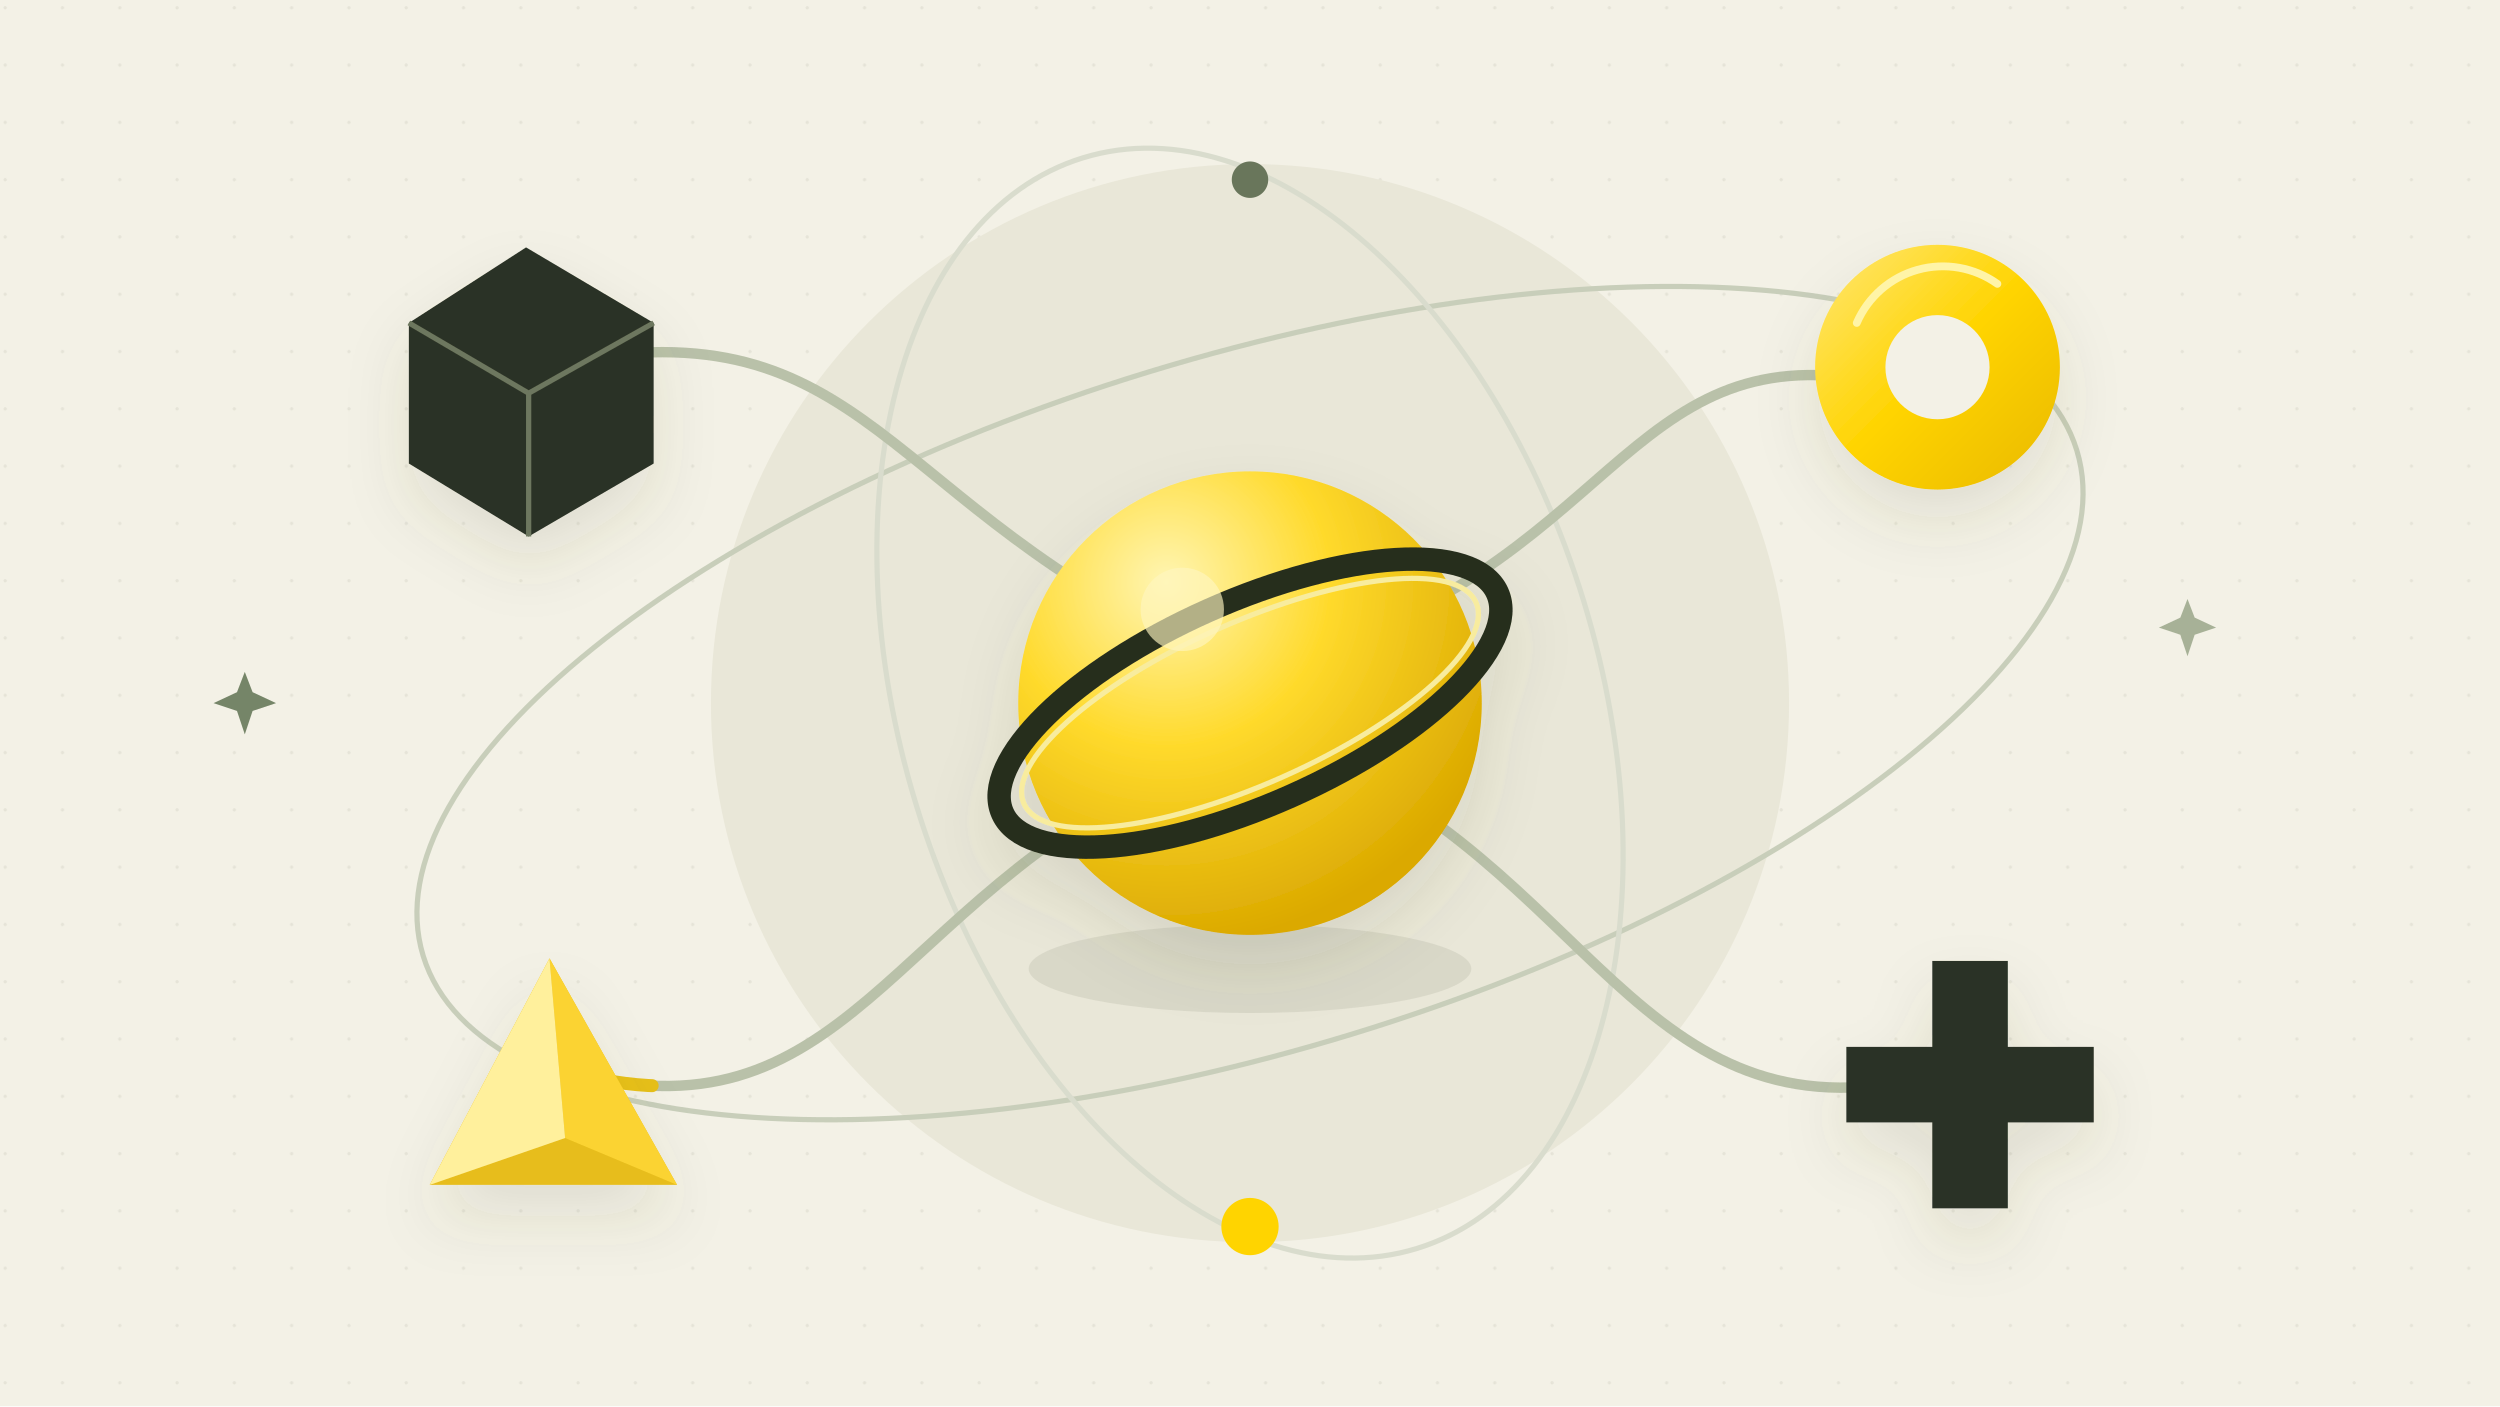
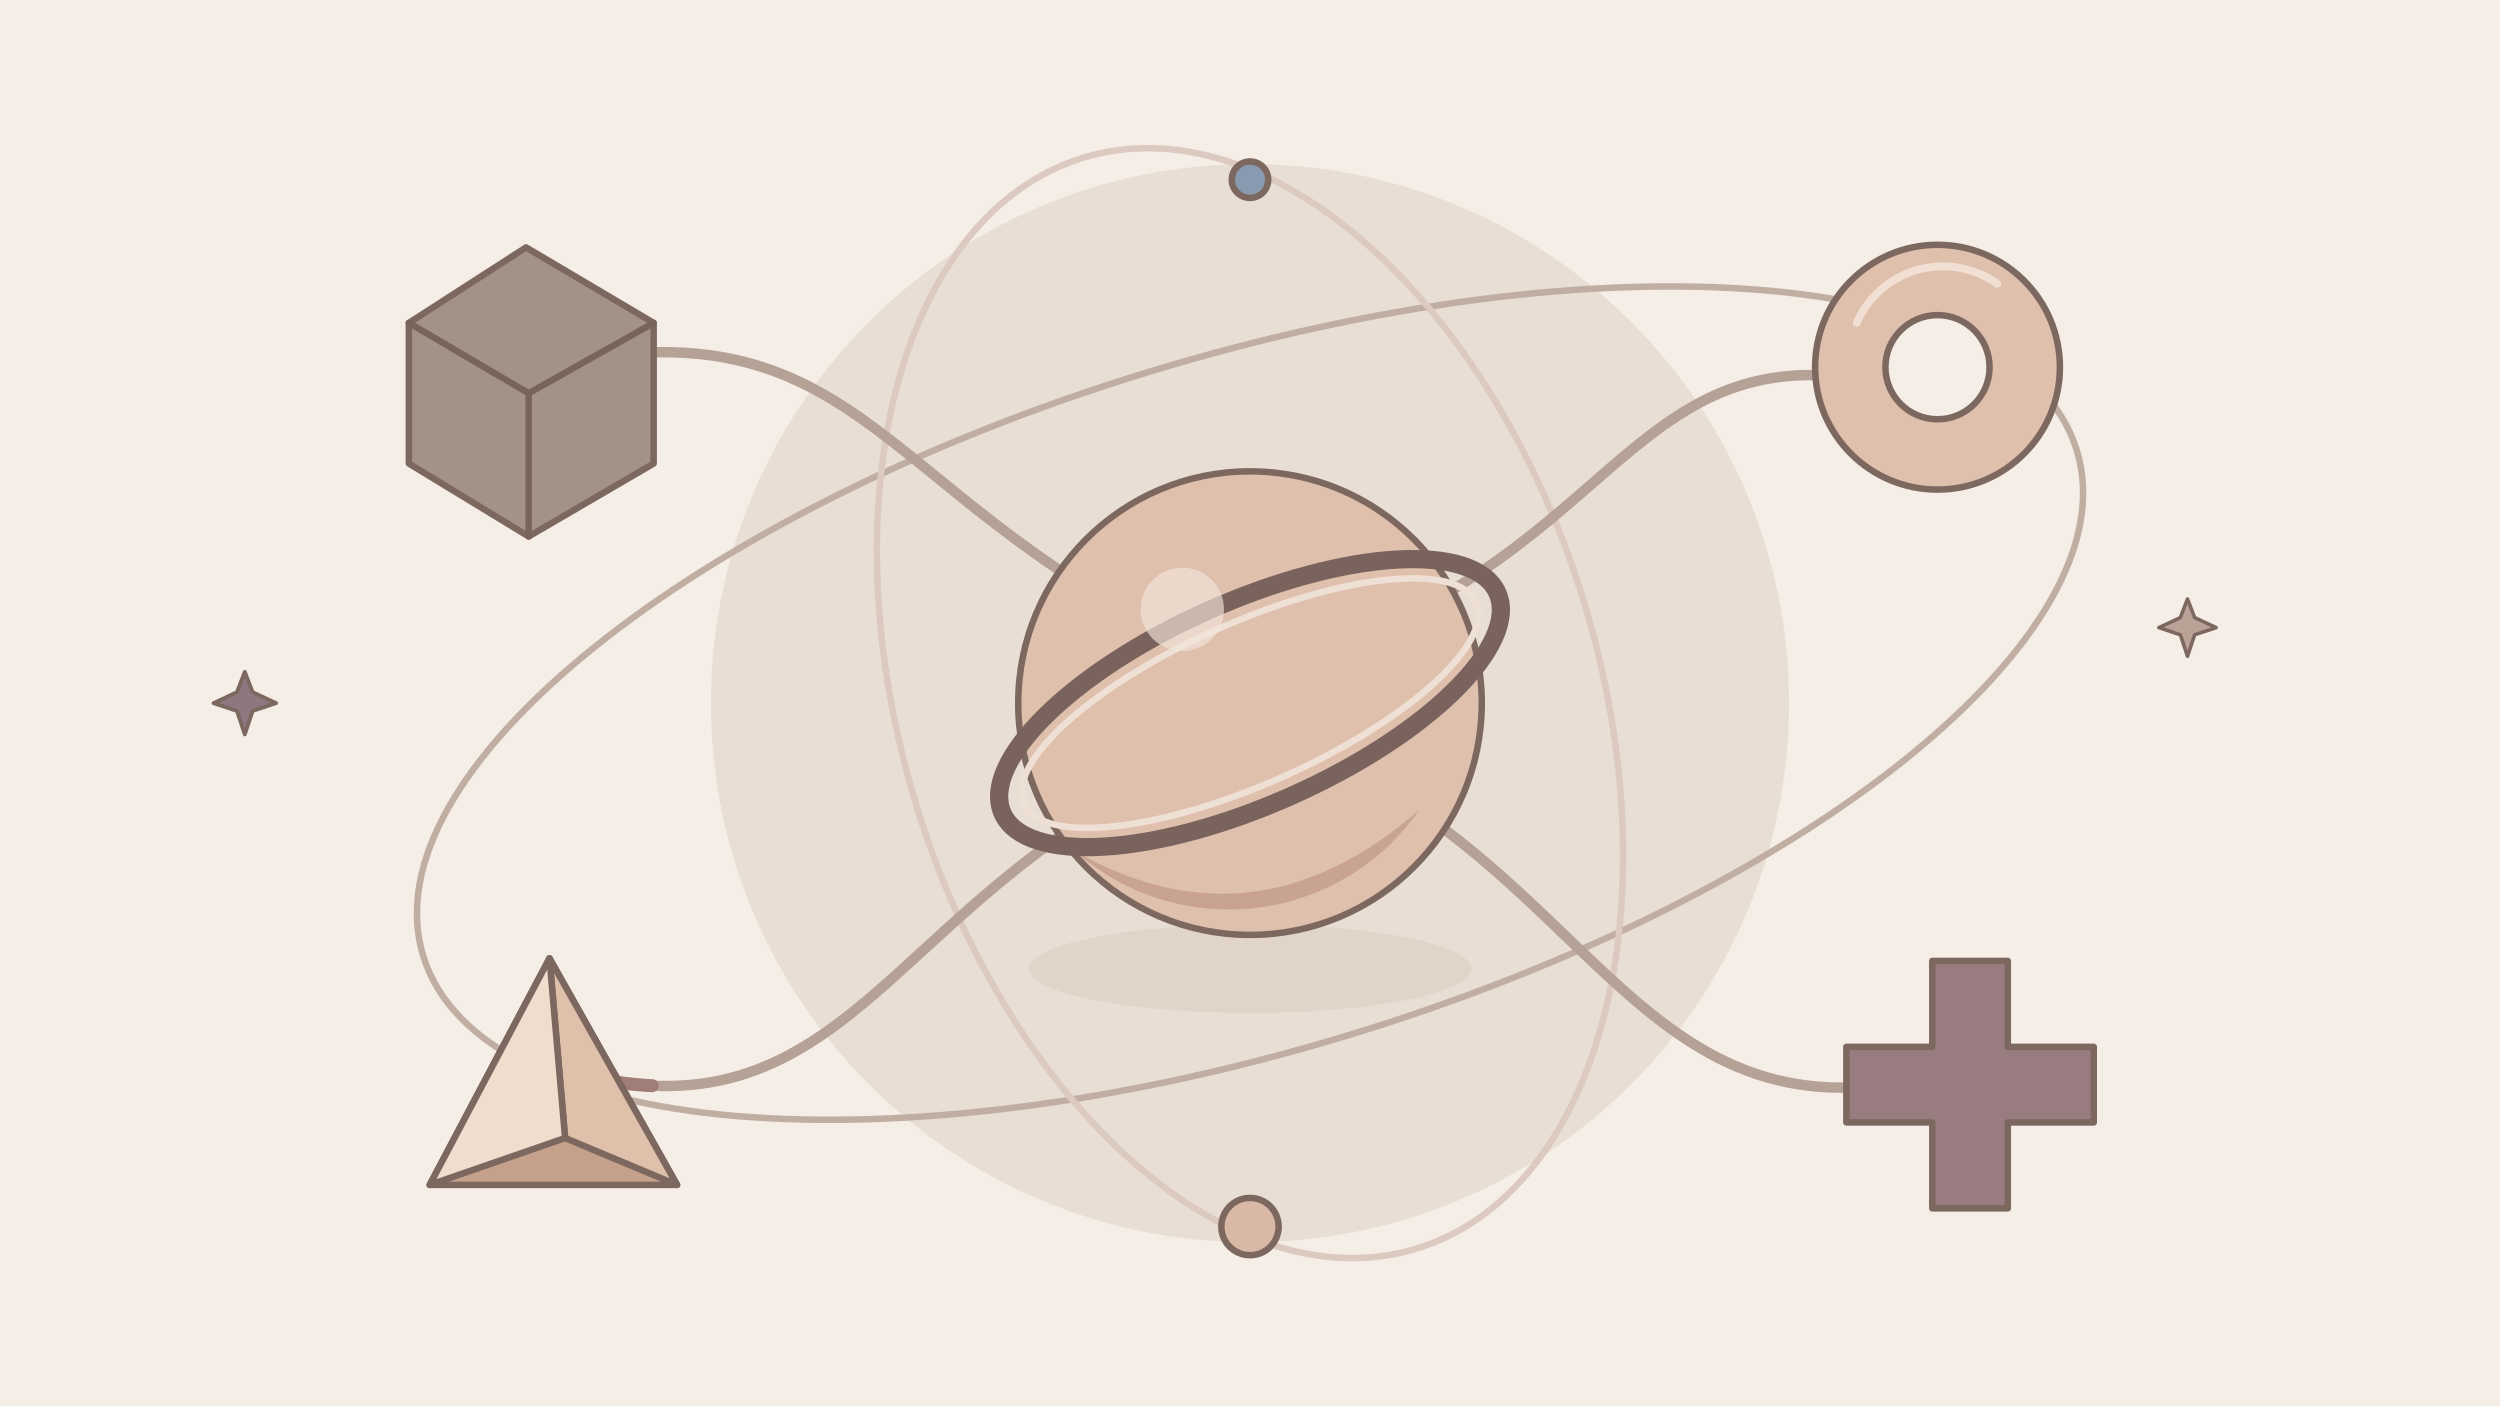
- <svg xmlns="http://www.w3.org/2000/svg" width="960" height="540" viewBox="0 0 960 540" role="img" aria-label="连接万物的信号星系">
+ <svg xmlns="http://www.w3.org/2000/svg" stroke-linecap="round" stroke-linejoin="round" width="960" height="540" viewBox="0 0 960 540" role="img" aria-label="连接万物的信号星系">
  <defs>
    <style>
@keyframes drift{0%,100%{transform:translate(0,0)}50%{transform:translate(0,-11px)}}
@keyframes tilt{0%,100%{transform:rotate(-3deg)}50%{transform:rotate(3deg)}}
@keyframes voice{0%,100%{transform:scaleY(.38)}35%{transform:scaleY(1)}65%{transform:scaleY(.62)}}
@keyframes stream{to{stroke-dashoffset:-744}}
@keyframes turn{to{transform:rotate(360deg)}}
@keyframes pulse{0%,100%{opacity:.22}50%{opacity:.66}}
.drift{animation:drift 5s ease-in-out infinite}.delay1{animation-delay:-1.5s}.delay2{animation-delay:-3s}.delay3{animation-delay:-4s}
.voice{transform-box:fill-box;transform-origin:center;animation:voice 2.1s ease-in-out infinite}
.stream{stroke-dasharray:35 337;animation:stream 7s linear infinite}.reverse{animation-direction:reverse}
.orbit{transform-origin:480px 270px;animation:turn 24s linear infinite}.clock-hand{transform-origin:480px 270px;animation:turn 12s linear infinite}.pulse{animation:pulse 4s ease-in-out infinite}
@media(prefers-reduced-motion:reduce){*{animation:none!important}.stream{stroke-dasharray:none;opacity:.7}}
</style>
-     <linearGradient id="gold" x1="0" y1="0" x2="1" y2="1">
-       <stop stop-color="#ffe776" />
-       <stop offset=".5" stop-color="#ffd400" />
-       <stop offset="1" stop-color="#e9b900" />
-     </linearGradient>
-     <linearGradient id="ink" x2="1" y2="1">
-       <stop stop-color="#42453a" />
-       <stop offset="1" stop-color="#141710" />
-     </linearGradient>
-     <radialGradient id="orb" cx=".32" cy=".24" r=".78">
-       <stop stop-color="#fff5b2" />
-       <stop offset=".45" stop-color="#ffda2c" />
-       <stop offset="1" stop-color="#dba900" />
-     </radialGradient>
-     <filter id="shadow" x="-40%" y="-50%" width="180%" height="220%">
-       <feDropShadow dx="0" dy="12" stdDeviation="12" flood-color="#535541" flood-opacity=".12" />
-     </filter>
-     <pattern id="grain" width="22" height="22" patternUnits="userSpaceOnUse">
-       <circle cx="2" cy="3" r=".65" fill="#a6a795" opacity=".17" />
-     </pattern>
  </defs>
-   <rect width="960" height="540" fill="#f3f1e6" />
-   <rect width="960" height="540" fill="url(#grain)" />
-   <circle cx="480" cy="270" r="207" fill="#e9e7d8" />
-   <ellipse cx="480" cy="270" rx="332" ry="133" transform="rotate(-17 480 270)" fill="none" stroke="#c8ceba" stroke-width="2" />
-   <ellipse cx="480" cy="270" rx="134" ry="219" transform="rotate(-17 480 270)" fill="none" stroke="#d9dccd" stroke-width="2" />
-   <g stroke="#b9c1a9" stroke-width="4" fill="none">
+   <rect width="960" height="540" fill="#f5eee7" />
+   <circle cx="480" cy="270" r="207" fill="#e9ded4" />
+   <ellipse cx="480" cy="270" rx="332" ry="133" transform="rotate(-17 480 270)" fill="none" stroke="#c0aea3" stroke-width="2.5" />
+   <ellipse cx="480" cy="270" rx="134" ry="219" transform="rotate(-17 480 270)" fill="none" stroke="#dccac0" stroke-width="2.5" />
+   <g stroke="#b5a196" stroke-width="4" fill="none">
    <path d="M203 142C330 112 334 188 454 246" />
    <path d="M738 151C630 119 628 205 515 247" />
    <path d="M216 411C326 442 340 346 453 295" />
    <path d="M762 407C638 451 620 348 519 296" />
  </g>
-   <g stroke="#e7c019" stroke-width="5" fill="none" stroke-linecap="round">
+   <g stroke="#a17d77" stroke-width="5" fill="none" stroke-linecap="round">
    <path d="M203 142C330 112 334 188 454 246" class="stream" />
    <path d="M738 151C630 119 628 205 515 247" class="stream reverse" style="animation-delay:-2s" />
    <path d="M216 411C326 442 340 346 453 295" class="stream" style="animation-delay:-4s" />
    <path d="M762 407C638 451 620 348 519 296" class="stream reverse" style="animation-delay:-6s" />
  </g>
-   <ellipse cx="480" cy="372" rx="85" ry="17" fill="#777c67" opacity=".14" />
-   <g class="drift" filter="url(#shadow)">
-     <circle cx="480" cy="270" r="89" fill="url(#orb)" />
-     <ellipse cx="480" cy="270" rx="104" ry="39" transform="rotate(-24 480 270)" fill="none" stroke="#262d1e" stroke-width="9" />
-     <ellipse cx="480" cy="270" rx="95" ry="31" transform="rotate(-24 480 270)" fill="none" stroke="#f8ec9e" stroke-width="2" />
-     <circle cx="454" cy="234" r="16" fill="#fff6bf" opacity=".65" />
+   <ellipse cx="480" cy="372" rx="85" ry="17" fill="#b19b8d" opacity=".14" />
+   <g class="drift">
+     <circle cx="480" cy="270" r="89" fill="#dec0ad" stroke="#7d6860" stroke-width="2.5" stroke-linejoin="round" />
+     <path d="M413 327q69 39 132-16a89 89 0 0 1-132 16Z" fill="#c8a393" />
+     <ellipse cx="480" cy="270" rx="104" ry="39" transform="rotate(-24 480 270)" fill="none" stroke="#7a625d" stroke-width="7" />
+     <ellipse cx="480" cy="270" rx="95" ry="31" transform="rotate(-24 480 270)" fill="none" stroke="#efe0d5" stroke-width="2.5" />
+     <circle cx="454" cy="234" r="16" fill="#f4e5da" opacity=".65" />
  </g>
  <g transform="translate(157 95)">
-     <g class="drift delay2" filter="url(#shadow)">
-       <path d="m0 29 45-29 49 29v54l-48 28L0 83z" fill="#2c3326" />
-       <path d="m0 29 46 27 48-27m-48 27v55" fill="none" stroke="#6d775e" stroke-width="2" />
+     <g class="drift delay2">
+       <path d="m0 29 45-29 49 29v54l-48 28L0 83z" fill="#a39288" stroke="#7d6860" stroke-width="2.5" stroke-linejoin="round" />
+       <path d="m0 29 46 27 48-27m-48 27v55" fill="none" stroke="#78645b" stroke-width="2.5" />
    </g>
  </g>
  <g transform="translate(697 88)">
-     <g class="drift delay1" filter="url(#shadow)">
-       <circle cx="47" cy="53" r="47" fill="url(#gold)" />
-       <circle cx="47" cy="53" r="20" fill="#f3f1e6" />
-       <path d="M16 36a36 36 0 0 1 54-15" fill="none" stroke="#fff4a7" stroke-width="3" stroke-linecap="round" />
+     <g class="drift delay1">
+       <circle cx="47" cy="53" r="47" fill="#dfc0ad" stroke="#7d6860" stroke-width="2.5" stroke-linejoin="round" />
+       <circle cx="47" cy="53" r="20" fill="#f5eee7" stroke="#7d6860" stroke-width="2.5" stroke-linejoin="round" />
+       <path d="M16 36a36 36 0 0 1 54-15" fill="none" stroke="#f0dfd2" stroke-width="3" stroke-linecap="round" />
    </g>
  </g>
  <g transform="translate(165 368)">
-     <g class="drift delay3" filter="url(#shadow)">
-       <path d="M46 0 95 87H0z" fill="#e7bd1c" />
-       <path d="m46 0 6 69L95 87z" fill="#fbd332" />
-       <path d="m46 0 6 69L0 87z" fill="#fff09c" />
+     <g class="drift delay3">
+       <path d="M46 0 95 87H0z" fill="#c5a18b" stroke="#7d6860" stroke-width="2.5" stroke-linejoin="round" />
+       <path d="m46 0 6 69L95 87z" fill="#dfc0aa" stroke="#7d6860" stroke-width="2.5" stroke-linejoin="round" />
+       <path d="m46 0 6 69L0 87z" fill="#f0ddce" stroke="#7d6860" stroke-width="2.5" stroke-linejoin="round" />
    </g>
  </g>
  <g transform="translate(704 369)">
-     <g class="drift delay2" filter="url(#shadow)">
-       <path d="M38 0h29v33h33v29H67v33H38V62H5V33h33z" fill="#293226" />
+     <g class="drift delay2">
+       <path d="M38 0h29v33h33v29H67v33H38V62H5V33h33z" fill="#987c80" stroke="#7d6860" stroke-width="2.5" stroke-linejoin="round" />
    </g>
  </g>
  <g class="orbit">
-     <circle cx="480" cy="69" r="7" fill="#69765b" />
-     <circle cx="480" cy="471" r="11" fill="#ffd400" />
+     <circle cx="480" cy="69" r="7" fill="#889aaf" stroke="#7d6860" stroke-width="2.5" stroke-linejoin="round" />
+     <circle cx="480" cy="471" r="11" fill="#d9b8a5" stroke="#7d6860" stroke-width="2.5" stroke-linejoin="round" />
  </g>
  <g transform="translate(829 230) scale(0.55)">
-     <path d="M20 0l5 13 15 7-15 5-5 15-5-15L0 20l15-7z" fill="#a7b197" />
+     <path d="M20 0l5 13 15 7-15 5-5 15-5-15L0 20l15-7z" fill="#baa296" stroke="#7d6860" stroke-width="2.5" stroke-linejoin="round" />
  </g>
  <g transform="translate(82 258) scale(0.6)">
-     <path d="M20 0l5 13 15 7-15 5-5 15-5-15L0 20l15-7z" fill="#758568" />
+     <path d="M20 0l5 13 15 7-15 5-5 15-5-15L0 20l15-7z" fill="#8d7880" stroke="#7d6860" stroke-width="2.5" stroke-linejoin="round" />
  </g>
</svg>
